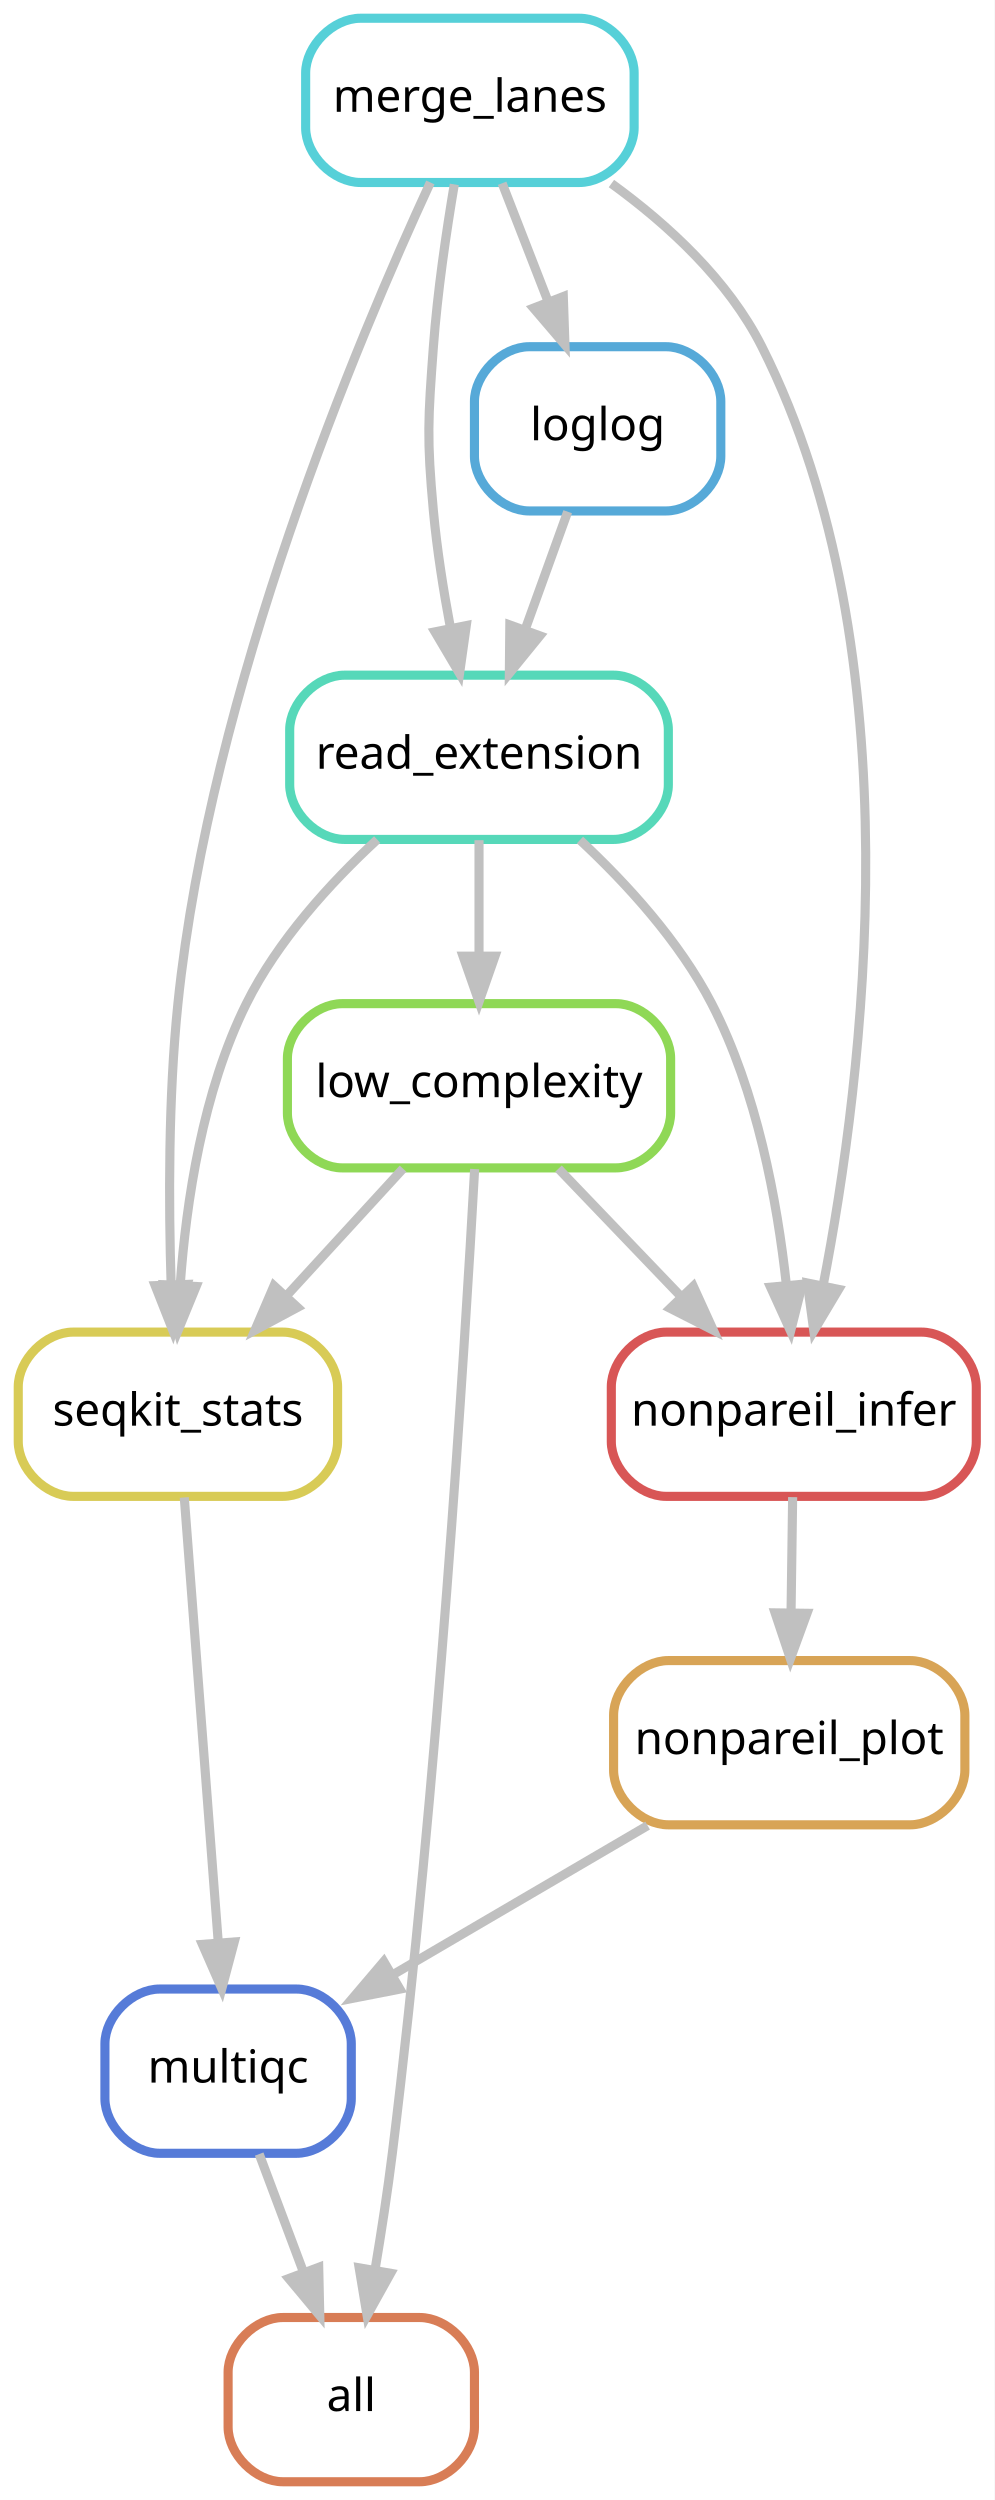
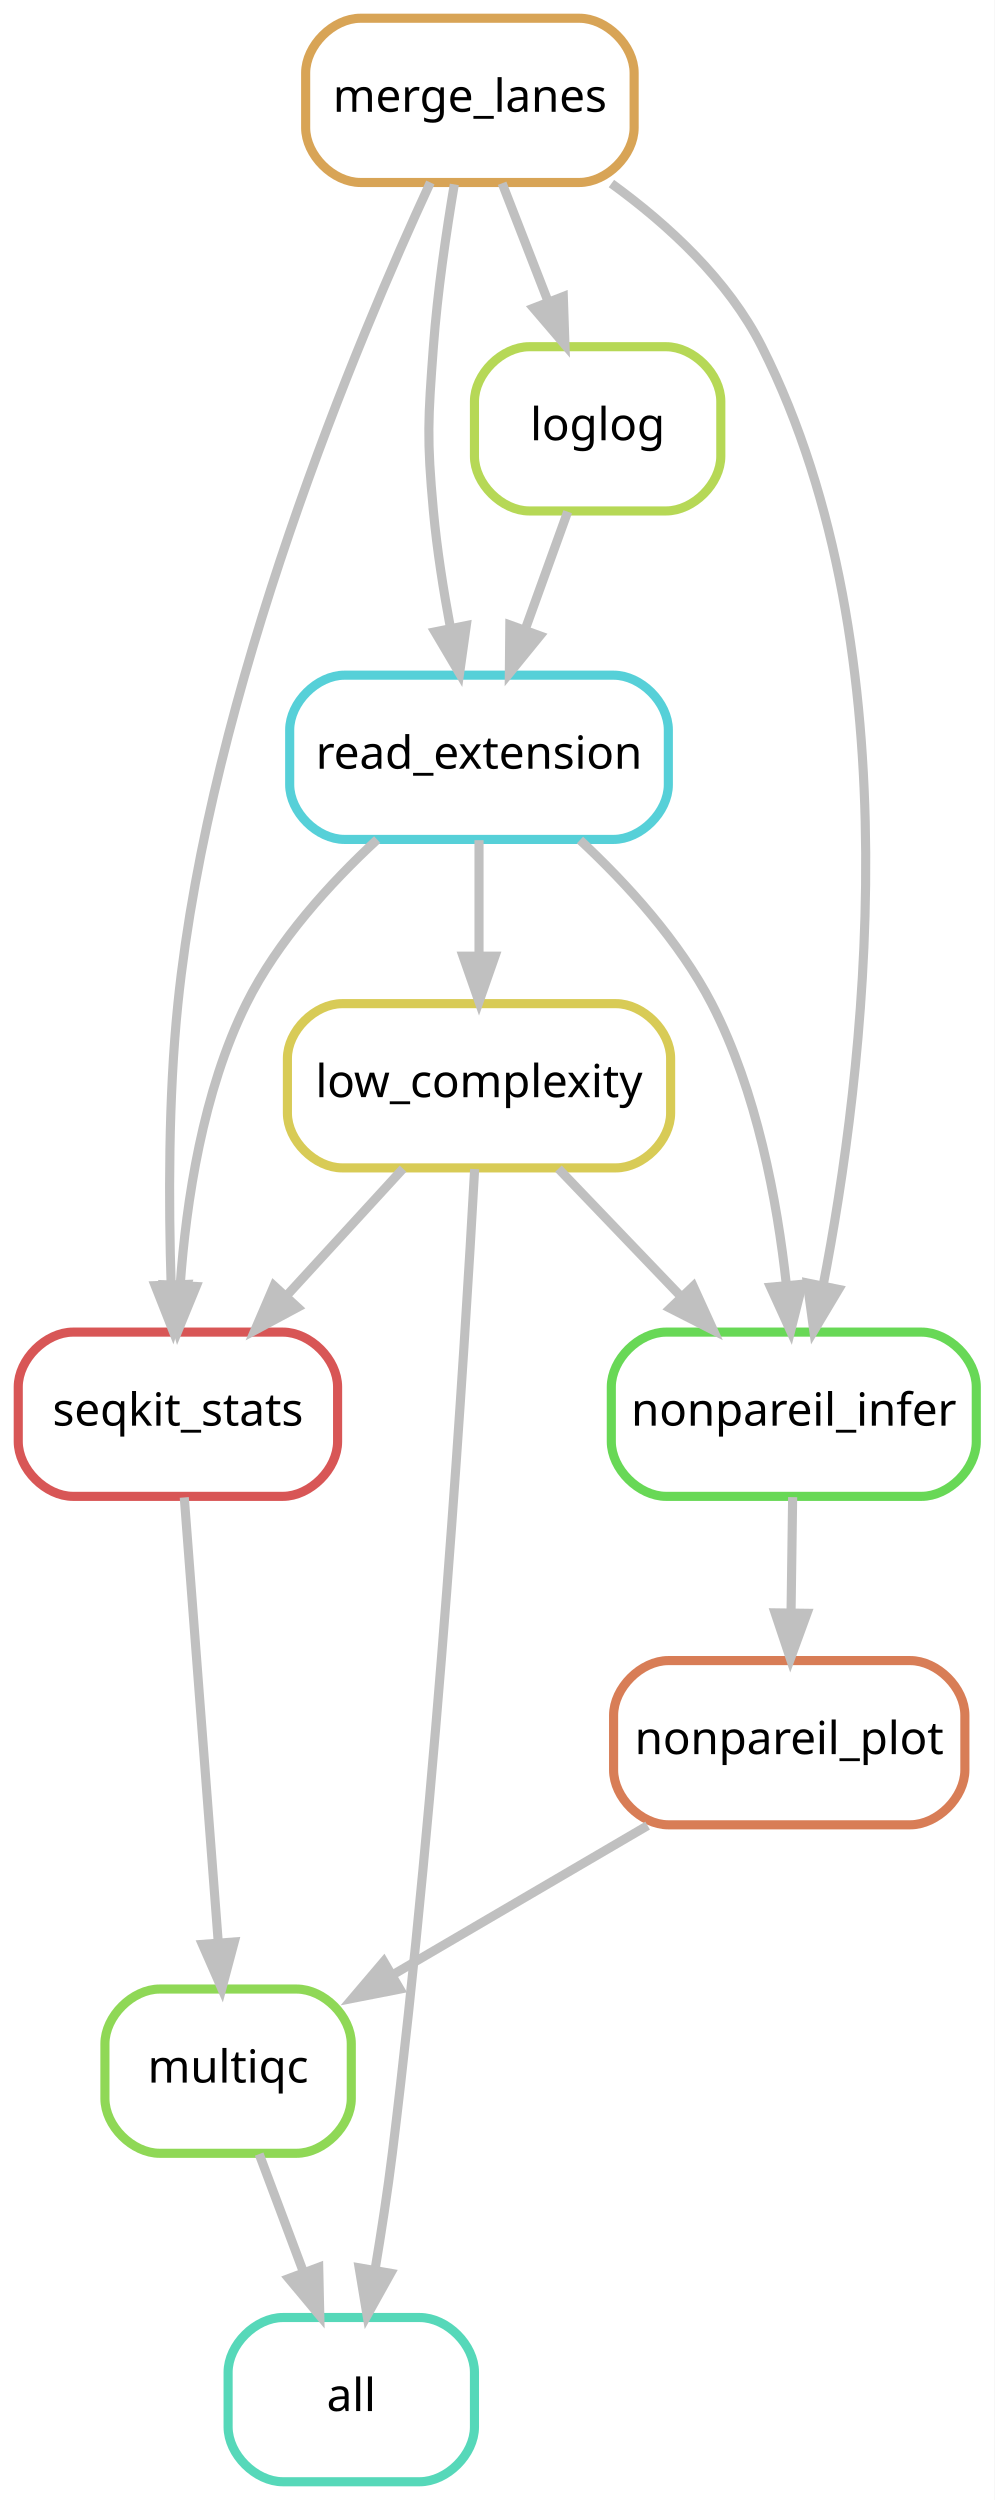
<svg xmlns="http://www.w3.org/2000/svg" width="218pt" height="548pt" viewBox="0.00 0.00 218.00 548.00">
  <g id="graph0" class="graph" transform="scale(1 1) rotate(0) translate(4 544)">
    <polygon fill="#ffffff" stroke="transparent" points="-4,4 -4,-544 214,-544 214,4 -4,4" />
    <g id="node1" class="node">
-       <path fill="none" stroke="#d87d56" stroke-width="2" d="M88,-36C88,-36 58,-36 58,-36 52,-36 46,-30 46,-24 46,-24 46,-12 46,-12 46,-6 52,0 58,0 58,0 88,0 88,0 94,0 100,-6 100,-12 100,-12 100,-24 100,-24 100,-30 94,-36 88,-36" />
+       <path fill="none" stroke="#56d8b9" stroke-width="2" d="M88,-36C88,-36 58,-36 58,-36 52,-36 46,-30 46,-24 46,-24 46,-12 46,-12 46,-6 52,0 58,0 58,0 88,0 88,0 94,0 100,-6 100,-12 100,-12 100,-24 100,-24 100,-30 94,-36 88,-36" />
      <text text-anchor="middle" x="73" y="-15.5" font-family="sans" font-size="10.00" fill="#000000">all</text>
    </g>
    <g id="node2" class="node">
-       <path fill="none" stroke="#567bd8" stroke-width="2" d="M61,-108C61,-108 31,-108 31,-108 25,-108 19,-102 19,-96 19,-96 19,-84 19,-84 19,-78 25,-72 31,-72 31,-72 61,-72 61,-72 67,-72 73,-78 73,-84 73,-84 73,-96 73,-96 73,-102 67,-108 61,-108" />
+       <path fill="none" stroke="#8fd856" stroke-width="2" d="M61,-108C61,-108 31,-108 31,-108 25,-108 19,-102 19,-96 19,-96 19,-84 19,-84 19,-78 25,-72 31,-72 31,-72 61,-72 61,-72 67,-72 73,-78 73,-84 73,-84 73,-96 73,-96 73,-102 67,-108 61,-108" />
      <text text-anchor="middle" x="46" y="-87.5" font-family="sans" font-size="10.00" fill="#000000">multiqc</text>
    </g>
    <g id="edge2" class="edge">
      <path fill="none" stroke="#c0c0c0" stroke-width="2" d="M52.813,-71.831C55.764,-63.962 59.286,-54.571 62.555,-45.853" />
      <polygon fill="#c0c0c0" stroke="#c0c0c0" stroke-width="2" points="65.861,-47.005 66.095,-36.413 59.307,-44.548 65.861,-47.005" />
    </g>
    <g id="node3" class="node">
-       <path fill="none" stroke="#d8cb56" stroke-width="2" d="M58,-252C58,-252 12,-252 12,-252 6,-252 0,-246 0,-240 0,-240 0,-228 0,-228 0,-222 6,-216 12,-216 12,-216 58,-216 58,-216 64,-216 70,-222 70,-228 70,-228 70,-240 70,-240 70,-246 64,-252 58,-252" />
+       <path fill="none" stroke="#d85656" stroke-width="2" d="M58,-252C58,-252 12,-252 12,-252 6,-252 0,-246 0,-240 0,-240 0,-228 0,-228 0,-222 6,-216 12,-216 12,-216 58,-216 58,-216 64,-216 70,-222 70,-228 70,-228 70,-240 70,-240 70,-246 64,-252 58,-252" />
      <text text-anchor="middle" x="35" y="-231.5" font-family="sans" font-size="10.00" fill="#000000">seqkit_stats</text>
    </g>
-     <g id="edge4" class="edge">
+     <g id="edge3" class="edge">
      <path fill="none" stroke="#c0c0c0" stroke-width="2" d="M36.393,-215.762C38.269,-191.201 41.627,-147.247 43.834,-118.354" />
      <polygon fill="#c0c0c0" stroke="#c0c0c0" stroke-width="2" points="47.346,-118.327 44.618,-108.09 40.367,-117.794 47.346,-118.327" />
    </g>
    <g id="node4" class="node">
-       <path fill="none" stroke="#56d0d8" stroke-width="2" d="M123,-540C123,-540 75,-540 75,-540 69,-540 63,-534 63,-528 63,-528 63,-516 63,-516 63,-510 69,-504 75,-504 75,-504 123,-504 123,-504 129,-504 135,-510 135,-516 135,-516 135,-528 135,-528 135,-534 129,-540 123,-540" />
+       <path fill="none" stroke="#d8a456" stroke-width="2" d="M123,-540C123,-540 75,-540 75,-540 69,-540 63,-534 63,-528 63,-528 63,-516 63,-516 63,-510 69,-504 75,-504 75,-504 123,-504 123,-504 129,-504 135,-510 135,-516 135,-516 135,-528 135,-528 135,-534 129,-540 123,-540" />
      <text text-anchor="middle" x="99" y="-519.5" font-family="sans" font-size="10.00" fill="#000000">merge_lanes</text>
    </g>
-     <g id="edge5" class="edge">
+     <g id="edge7" class="edge">
      <path fill="none" stroke="#c0c0c0" stroke-width="2" d="M90.333,-503.999C74.555,-469.873 42.111,-392.997 35,-324 32.881,-303.438 32.952,-280.093 33.516,-262.333" />
      <polygon fill="#c0c0c0" stroke="#c0c0c0" stroke-width="2" points="37.013,-262.456 33.903,-252.328 30.018,-262.185 37.013,-262.456" />
    </g>
    <g id="node6" class="node">
-       <path fill="none" stroke="#d85656" stroke-width="2" d="M198,-252C198,-252 142,-252 142,-252 136,-252 130,-246 130,-240 130,-240 130,-228 130,-228 130,-222 136,-216 142,-216 142,-216 198,-216 198,-216 204,-216 210,-222 210,-228 210,-228 210,-240 210,-240 210,-246 204,-252 198,-252" />
+       <path fill="none" stroke="#68d856" stroke-width="2" d="M198,-252C198,-252 142,-252 142,-252 136,-252 130,-246 130,-240 130,-240 130,-228 130,-228 130,-222 136,-216 142,-216 142,-216 198,-216 198,-216 204,-216 210,-222 210,-228 210,-228 210,-240 210,-240 210,-246 204,-252 198,-252" />
      <text text-anchor="middle" x="170" y="-231.5" font-family="sans" font-size="10.00" fill="#000000">nonpareil_infer</text>
    </g>
-     <g id="edge9" class="edge">
+     <g id="edge11" class="edge">
      <path fill="none" stroke="#c0c0c0" stroke-width="2" d="M130.022,-503.77C142.517,-494.699 155.681,-482.545 163,-468 196.896,-400.635 185.334,-307.995 176.403,-262.107" />
      <polygon fill="#c0c0c0" stroke="#c0c0c0" stroke-width="2" points="179.823,-261.363 174.387,-252.269 172.966,-262.768 179.823,-261.363" />
    </g>
    <g id="node7" class="node">
-       <path fill="none" stroke="#56d8b9" stroke-width="2" d="M130.5,-396C130.5,-396 71.5,-396 71.5,-396 65.5,-396 59.5,-390 59.5,-384 59.5,-384 59.5,-372 59.5,-372 59.5,-366 65.5,-360 71.5,-360 71.5,-360 130.5,-360 130.5,-360 136.5,-360 142.5,-366 142.5,-372 142.5,-372 142.5,-384 142.5,-384 142.5,-390 136.5,-396 130.5,-396" />
+       <path fill="none" stroke="#56d0d8" stroke-width="2" d="M130.5,-396C130.5,-396 71.5,-396 71.5,-396 65.5,-396 59.5,-390 59.5,-384 59.5,-384 59.5,-372 59.5,-372 59.5,-366 65.5,-360 71.5,-360 71.5,-360 130.5,-360 130.5,-360 136.5,-360 142.5,-366 142.5,-372 142.5,-372 142.5,-384 142.5,-384 142.5,-390 136.5,-396 130.5,-396" />
      <text text-anchor="middle" x="101" y="-375.5" font-family="sans" font-size="10.00" fill="#000000">read_extension</text>
    </g>
-     <g id="edge12" class="edge">
+     <g id="edge13" class="edge">
      <path fill="none" stroke="#c0c0c0" stroke-width="2" d="M95.585,-503.58C93.829,-493.177 91.877,-479.909 91,-468 89.824,-452.043 89.537,-447.933 91,-432 91.772,-423.589 93.208,-414.532 94.755,-406.284" />
      <polygon fill="#c0c0c0" stroke="#c0c0c0" stroke-width="2" points="98.207,-406.87 96.733,-396.378 91.342,-405.499 98.207,-406.87" />
    </g>
    <g id="node8" class="node">
-       <path fill="none" stroke="#56a9d8" stroke-width="2" d="M142,-468C142,-468 112,-468 112,-468 106,-468 100,-462 100,-456 100,-456 100,-444 100,-444 100,-438 106,-432 112,-432 112,-432 142,-432 142,-432 148,-432 154,-438 154,-444 154,-444 154,-456 154,-456 154,-462 148,-468 142,-468" />
+       <path fill="none" stroke="#b6d856" stroke-width="2" d="M142,-468C142,-468 112,-468 112,-468 106,-468 100,-462 100,-456 100,-456 100,-444 100,-444 100,-438 106,-432 112,-432 112,-432 142,-432 142,-432 148,-432 154,-438 154,-444 154,-444 154,-456 154,-456 154,-462 148,-468 142,-468" />
      <text text-anchor="middle" x="127" y="-447.5" font-family="sans" font-size="10.00" fill="#000000">loglog</text>
    </g>
    <g id="edge14" class="edge">
      <path fill="none" stroke="#c0c0c0" stroke-width="2" d="M106.066,-503.831C109.126,-495.962 112.778,-486.571 116.168,-477.853" />
      <polygon fill="#c0c0c0" stroke="#c0c0c0" stroke-width="2" points="119.477,-479.002 119.839,-468.413 112.953,-476.465 119.477,-479.002" />
    </g>
    <g id="node5" class="node">
-       <path fill="none" stroke="#d8a456" stroke-width="2" d="M195.5,-180C195.5,-180 142.5,-180 142.5,-180 136.5,-180 130.5,-174 130.5,-168 130.5,-168 130.5,-156 130.5,-156 130.5,-150 136.5,-144 142.5,-144 142.5,-144 195.5,-144 195.5,-144 201.5,-144 207.5,-150 207.5,-156 207.5,-156 207.5,-168 207.5,-168 207.5,-174 201.5,-180 195.5,-180" />
+       <path fill="none" stroke="#d87d56" stroke-width="2" d="M195.5,-180C195.5,-180 142.5,-180 142.5,-180 136.5,-180 130.5,-174 130.5,-168 130.5,-168 130.5,-156 130.5,-156 130.5,-150 136.5,-144 142.5,-144 142.5,-144 195.5,-144 195.5,-144 201.5,-144 207.5,-150 207.5,-156 207.5,-156 207.5,-168 207.5,-168 207.5,-174 201.5,-180 195.5,-180" />
      <text text-anchor="middle" x="169" y="-159.5" font-family="sans" font-size="10.00" fill="#000000">nonpareil_plot</text>
    </g>
-     <g id="edge3" class="edge">
+     <g id="edge4" class="edge">
      <path fill="none" stroke="#c0c0c0" stroke-width="2" d="M137.962,-143.831C120.993,-133.898 99.885,-121.542 82.172,-111.174" />
      <polygon fill="#c0c0c0" stroke="#c0c0c0" stroke-width="2" points="83.658,-107.988 73.26,-105.957 80.121,-114.029 83.658,-107.988" />
    </g>
    <g id="edge8" class="edge">
      <path fill="none" stroke="#c0c0c0" stroke-width="2" d="M169.748,-215.831C169.641,-208.131 169.513,-198.974 169.395,-190.417" />
      <polygon fill="#c0c0c0" stroke="#c0c0c0" stroke-width="2" points="172.894,-190.364 169.256,-180.413 165.895,-190.461 172.894,-190.364" />
    </g>
-     <g id="edge7" class="edge">
+     <g id="edge5" class="edge">
      <path fill="none" stroke="#c0c0c0" stroke-width="2" d="M78.68,-359.965C68.326,-350.378 56.826,-337.743 50,-324 40.458,-304.788 36.813,-280.717 35.498,-262.304" />
      <polygon fill="#c0c0c0" stroke="#c0c0c0" stroke-width="2" points="38.986,-261.998 34.965,-252.196 31.996,-262.366 38.986,-261.998" />
    </g>
-     <g id="edge11" class="edge">
+     <g id="edge9" class="edge">
      <path fill="none" stroke="#c0c0c0" stroke-width="2" d="M123.13,-359.869C133.438,-350.258 144.953,-337.632 152,-324 161.909,-304.831 166.372,-280.758 168.377,-262.333" />
      <polygon fill="#c0c0c0" stroke="#c0c0c0" stroke-width="2" points="171.877,-262.493 169.296,-252.217 164.906,-261.859 171.877,-262.493" />
    </g>
    <g id="node9" class="node">
-       <path fill="none" stroke="#8fd856" stroke-width="2" d="M131,-324C131,-324 71,-324 71,-324 65,-324 59,-318 59,-312 59,-312 59,-300 59,-300 59,-294 65,-288 71,-288 71,-288 131,-288 131,-288 137,-288 143,-294 143,-300 143,-300 143,-312 143,-312 143,-318 137,-324 131,-324" />
+       <path fill="none" stroke="#d8cb56" stroke-width="2" d="M131,-324C131,-324 71,-324 71,-324 65,-324 59,-318 59,-312 59,-312 59,-300 59,-300 59,-294 65,-288 71,-288 71,-288 131,-288 131,-288 137,-288 143,-294 143,-300 143,-300 143,-312 143,-312 143,-318 137,-324 131,-324" />
      <text text-anchor="middle" x="101" y="-303.5" font-family="sans" font-size="10.00" fill="#000000">low_complexity</text>
    </g>
    <g id="edge15" class="edge">
      <path fill="none" stroke="#c0c0c0" stroke-width="2" d="M101,-359.831C101,-352.131 101,-342.974 101,-334.417" />
      <polygon fill="#c0c0c0" stroke="#c0c0c0" stroke-width="2" points="104.5,-334.413 101,-324.413 97.5,-334.413 104.5,-334.413" />
    </g>
-     <g id="edge13" class="edge">
+     <g id="edge12" class="edge">
      <path fill="none" stroke="#c0c0c0" stroke-width="2" d="M120.439,-431.831C117.597,-423.962 114.206,-414.571 111.058,-405.853" />
      <polygon fill="#c0c0c0" stroke="#c0c0c0" stroke-width="2" points="114.338,-404.63 107.649,-396.413 107.754,-407.008 114.338,-404.63" />
    </g>
    <g id="edge1" class="edge">
      <path fill="none" stroke="#c0c0c0" stroke-width="2" d="M100.042,-287.742C97.856,-248.272 91.908,-152.092 82,-72 80.966,-63.644 79.57,-54.604 78.186,-46.354" />
      <polygon fill="#c0c0c0" stroke="#c0c0c0" stroke-width="2" points="81.624,-45.694 76.468,-36.438 74.727,-46.889 81.624,-45.694" />
    </g>
    <g id="edge6" class="edge">
      <path fill="none" stroke="#c0c0c0" stroke-width="2" d="M84.345,-287.831C76.589,-279.369 67.22,-269.149 58.739,-259.897" />
      <polygon fill="#c0c0c0" stroke="#c0c0c0" stroke-width="2" points="61.216,-257.42 51.879,-252.413 56.056,-262.15 61.216,-257.42" />
    </g>
    <g id="edge10" class="edge">
      <path fill="none" stroke="#c0c0c0" stroke-width="2" d="M118.412,-287.831C126.521,-279.369 136.316,-269.149 145.182,-259.897" />
      <polygon fill="#c0c0c0" stroke="#c0c0c0" stroke-width="2" points="147.962,-262.055 152.354,-252.413 142.908,-257.212 147.962,-262.055" />
    </g>
  </g>
</svg>
